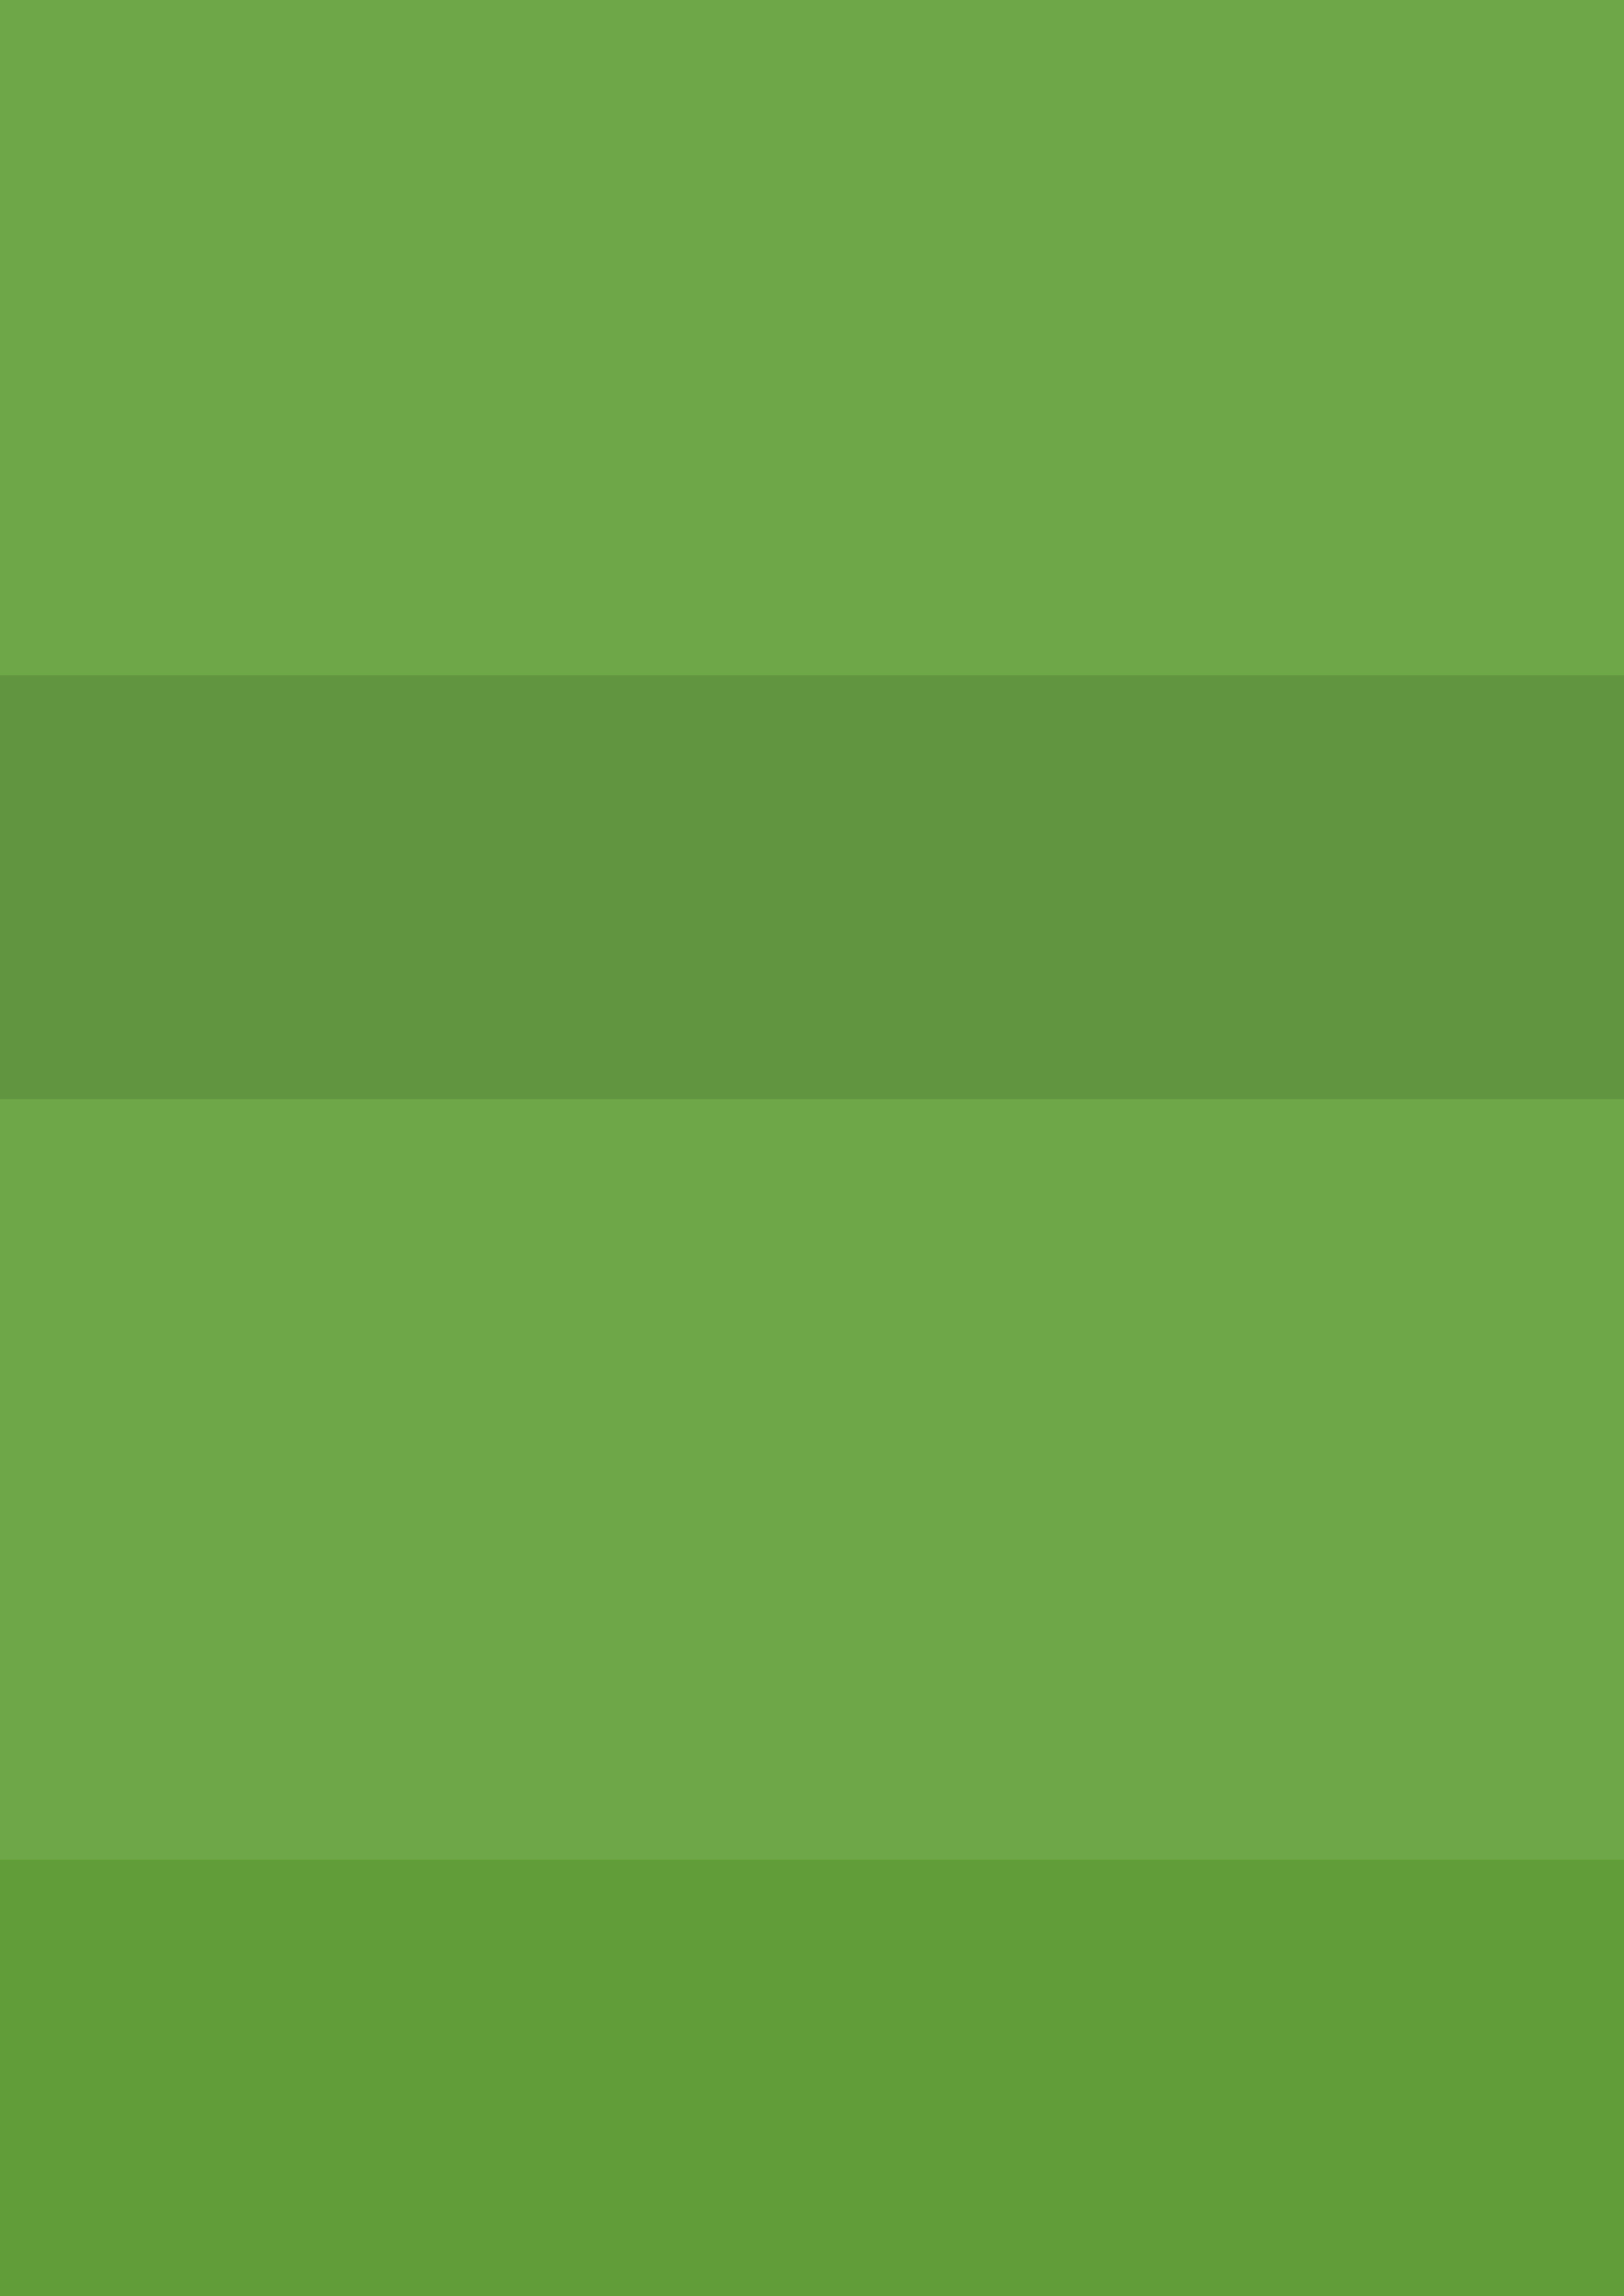
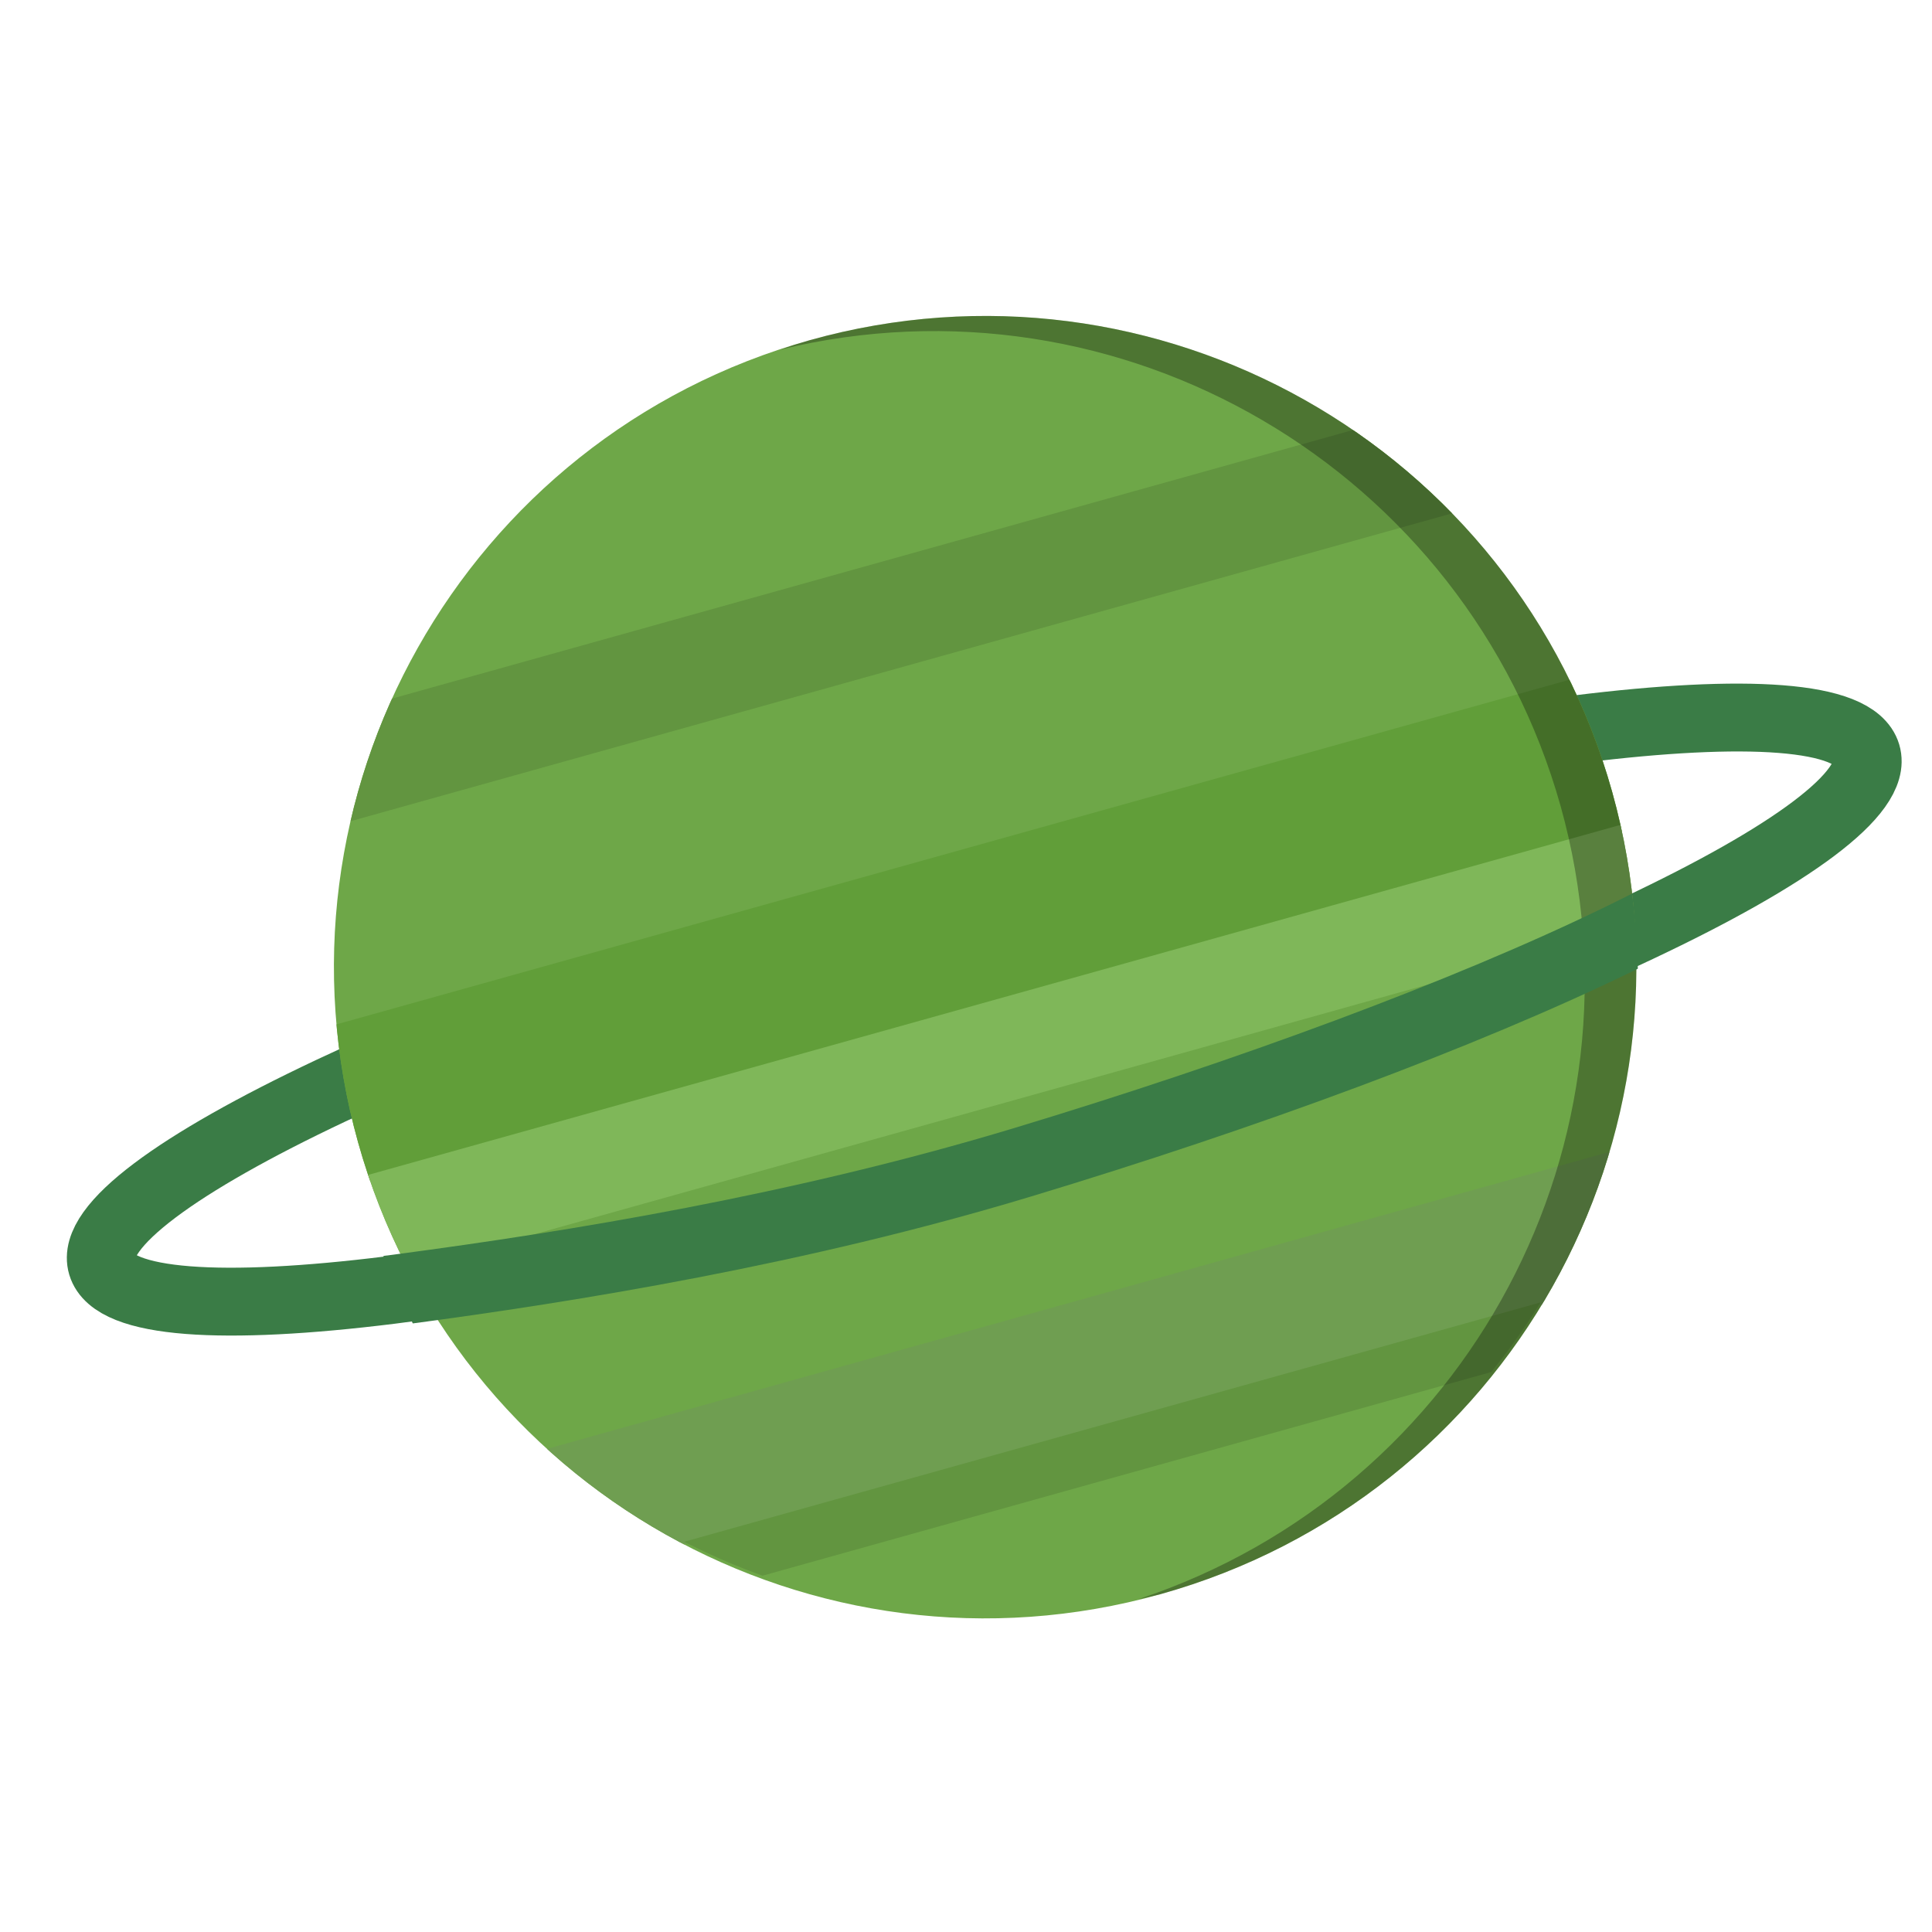
- <svg xmlns="http://www.w3.org/2000/svg" width="210mm" height="297mm" viewBox="0 0 744.094 1052.362" id="svg2" version="1.1">
+ <svg xmlns="http://www.w3.org/2000/svg" width="1000" height="1000" viewBox="0 0 1000 1000" id="svg2" version="1.1">
  <defs id="defs4">
    <clipPath clipPathUnits="userSpaceOnUse" id="clipPath4148">
      <circle r="1182.857" cy="1069.505" cx="382.857" id="circle4150" style="opacity:1;fill:#62af41;fill-opacity:1;stroke:none;stroke-width:1;stroke-miterlimit:4;stroke-dasharray:none;stroke-dashoffset:0;stroke-opacity:1" />
    </clipPath>
    <clipPath clipPathUnits="userSpaceOnUse" id="clipPath4154">
      <circle r="1182.857" cy="1069.505" cx="382.857" id="circle4156" style="opacity:1;fill:#62af41;fill-opacity:1;stroke:none;stroke-width:1;stroke-miterlimit:4;stroke-dasharray:none;stroke-dashoffset:0;stroke-opacity:1" />
-     </clipPath>
-     <clipPath clipPathUnits="userSpaceOnUse" id="clipPath4160">
-       <circle r="1182.857" cy="1069.505" cx="382.857" id="circle4162" style="opacity:1;fill:#62af41;fill-opacity:1;stroke:none;stroke-width:1;stroke-miterlimit:4;stroke-dasharray:none;stroke-dashoffset:0;stroke-opacity:1" />
    </clipPath>
    <clipPath clipPathUnits="userSpaceOnUse" id="clipPath4166">
      <circle r="1182.857" cy="1069.505" cx="382.857" id="circle4168" style="opacity:1;fill:#62af41;fill-opacity:1;stroke:none;stroke-width:1;stroke-miterlimit:4;stroke-dasharray:none;stroke-dashoffset:0;stroke-opacity:1" />
    </clipPath>
    <clipPath clipPathUnits="userSpaceOnUse" id="clipPath4174">
      <circle r="1182.857" cy="1069.505" cx="382.857" id="circle4176" style="opacity:1;fill:#6ea748;fill-opacity:1;stroke:none;stroke-width:1;stroke-miterlimit:4;stroke-dasharray:none;stroke-dashoffset:0;stroke-opacity:1" />
    </clipPath>
    <clipPath clipPathUnits="userSpaceOnUse" id="clipPath4180">
      <circle r="1095.532" cy="1160.895" cx="401.381" id="circle4182" style="opacity:1;fill:#6ea748;fill-opacity:1;stroke:none;stroke-width:1;stroke-miterlimit:4;stroke-dasharray:none;stroke-dashoffset:0;stroke-opacity:1" />
    </clipPath>
+     <clipPath clipPathUnits="userSpaceOnUse" id="clipPath4231">
+       <circle r="1182.857" cy="1069.505" cx="382.857" id="circle4233" style="opacity:1;fill:#6ea748;fill-opacity:1;stroke:none;stroke-width:1;stroke-miterlimit:4;stroke-dasharray:none;stroke-dashoffset:0;stroke-opacity:1" />
+     </clipPath>
  </defs>
-   <g id="layer1">
-     <circle style="opacity:1;fill:#6ea748;fill-opacity:1;stroke:none;stroke-width:1;stroke-miterlimit:4;stroke-dasharray:none;stroke-dashoffset:0;stroke-opacity:1" id="path4136" cx="382.857" cy="1069.505" r="1182.857" />
-     <rect style="opacity:1;fill:#629540;fill-opacity:1;stroke:none;stroke-width:1;stroke-miterlimit:4;stroke-dasharray:none;stroke-dashoffset:0;stroke-opacity:1" id="rect4138" width="2731.428" height="194.286" x="-954.286" y="309.505" ry="97.143" clip-path="url(#clipPath4148)" />
-     <rect style="opacity:1;fill:#619e39;fill-opacity:1;stroke:none;stroke-width:1;stroke-miterlimit:4;stroke-dasharray:none;stroke-dashoffset:0;stroke-opacity:1" id="rect4140" width="2902.857" height="291.429" x="-1085.714" y="852.362" ry="145.714" clip-path="url(#clipPath4154)" />
-     <rect style="opacity:1;fill:#7fb759;fill-opacity:1;stroke:none;stroke-width:1;stroke-miterlimit:4;stroke-dasharray:none;stroke-dashoffset:0;stroke-opacity:1" id="rect4142" width="2777.143" height="171.429" x="-1005.714" y="1218.076" ry="85.714" clip-path="url(#clipPath4180)" transform="matrix(1.07971,0,0,1.07971,-50.5176,-183.9254)" />
-     <rect style="opacity:1;fill:#6f9e51;fill-opacity:1;stroke:none;stroke-width:1;stroke-miterlimit:4;stroke-dasharray:none;stroke-dashoffset:0;stroke-opacity:1" id="rect4144" width="2388.572" height="234.286" x="-748.571" y="1698.076" ry="85.714" clip-path="url(#clipPath4166)" />
-     <rect style="opacity:1;fill:#629540;fill-opacity:1;stroke:none;stroke-width:1;stroke-miterlimit:4;stroke-dasharray:none;stroke-dashoffset:0;stroke-opacity:1" id="rect4170" width="2291.428" height="97.143" x="-754.286" y="1938.076" ry="48.571" clip-path="url(#clipPath4174)" transform="matrix(1.006172,0,0,1.006172,-2.098908,-22.36263)" />
-     <path style="opacity:1;fill:#000000;fill-opacity:0.304;stroke:none;stroke-width:1;stroke-miterlimit:4;stroke-dasharray:none;stroke-dashoffset:0;stroke-opacity:1" clip-path="none" d="M 382.857 -113.352 A 1182.857 1182.857 0 0 0 325.975 -111.338 A 1182.857 1182.857 0 0 1 1468.572 1069.506 A 1182.857 1182.857 0 0 1 342.598 2250.348 A 1182.857 1182.857 0 0 0 382.857 2252.361 A 1182.857 1182.857 0 0 0 1565.715 1069.506 A 1182.857 1182.857 0 0 0 382.857 -113.352 z " id="circle4188" />
+   <g id="layer1" transform="translate(0,-52.36216)">
+     <ellipse style="fill:none;fill-opacity:1;stroke:#3a7c46;stroke-width:35.217;stroke-linecap:butt;stroke-miterlimit:4;stroke-dasharray:none;stroke-opacity:1" id="path4158" cx="322.251" cy="694.081" rx="475.461" ry="76.117" transform="matrix(0.9604466,-0.2784643,0.2880595,0.9576125,0,0)" />
+     <circle style="opacity:1;fill:#6ea748;fill-opacity:1;stroke:none;stroke-width:1;stroke-miterlimit:4;stroke-dasharray:none;stroke-dashoffset:0;stroke-opacity:1" id="path4136" cx="342.232" cy="669.818" r="336.988" transform="matrix(0.9630884,-0.2691854,0.2691854,0.9630884,0,0)" />
+     <rect style="opacity:1;fill:#629540;fill-opacity:1;stroke:none;stroke-width:1;stroke-miterlimit:4;stroke-dasharray:none;stroke-dashoffset:0;stroke-opacity:1" id="rect4138" width="2731.428" height="194.286" x="-954.286" y="309.505" ry="97.143" clip-path="url(#clipPath4148)" transform="matrix(0.2743773,-0.07668908,0.07668908,0.2743773,322.8381,288.8827)" />
+     <rect style="opacity:1;fill:#619e39;fill-opacity:1;stroke:none;stroke-width:1;stroke-miterlimit:4;stroke-dasharray:none;stroke-dashoffset:0;stroke-opacity:1" id="rect4140" width="2902.857" height="291.429" x="-1085.714" y="852.362" ry="145.714" clip-path="url(#clipPath4154)" transform="matrix(0.2743773,-0.07668908,0.07668908,0.2743773,322.8381,288.8827)" />
+     <rect style="opacity:1;fill:#7fb759;fill-opacity:1;stroke:none;stroke-width:1;stroke-miterlimit:4;stroke-dasharray:none;stroke-dashoffset:0;stroke-opacity:1" id="rect4142" width="2777.143" height="171.429" x="-1005.714" y="1218.076" ry="85.714" clip-path="url(#clipPath4180)" transform="matrix(0.2962479,-0.08280198,0.08280198,0.2962479,294.8722,242.2919)" />
+     <rect style="opacity:1;fill:#6f9e51;fill-opacity:1;stroke:none;stroke-width:1;stroke-miterlimit:4;stroke-dasharray:none;stroke-dashoffset:0;stroke-opacity:1" id="rect4144" width="2388.572" height="234.286" x="-748.571" y="1698.076" ry="85.714" clip-path="url(#clipPath4166)" transform="matrix(0.2743773,-0.07668908,0.07668908,0.2743773,322.8381,288.8827)" />
+     <rect style="opacity:1;fill:#629540;fill-opacity:1;stroke:none;stroke-width:1;stroke-miterlimit:4;stroke-dasharray:none;stroke-dashoffset:0;stroke-opacity:1" id="rect4170" width="2291.428" height="97.143" x="-754.286" y="1938.076" ry="48.571" clip-path="url(#clipPath4174)" transform="matrix(0.2760707,-0.07716239,0.07716239,0.2760707,320.5473,282.9079)" />
+     <path style="opacity:1;fill:#000000;fill-opacity:0.304;stroke:none;stroke-width:1;stroke-miterlimit:4;stroke-dasharray:none;stroke-dashoffset:0;stroke-opacity:1" clip-path="none" d="m 419.193,228.421 a 336.988,336.988 0 0 0 -15.453,4.915 336.988,336.988 0 0 1 404.061,236.372 336.988,336.988 0 0 1 -218.384,410.346 336.988,336.988 0 0 0 11.201,-2.535 A 336.988,336.988 0 0 0 834.454,462.258 336.988,336.988 0 0 0 419.193,228.421 Z" id="circle4188" />
+     <path style="fill:none;fill-opacity:1;stroke:#3a7c46;stroke-width:118.865;stroke-linecap:butt;stroke-miterlimit:4;stroke-dasharray:none;stroke-opacity:1" clip-path="url(#clipPath4231)" d="m 2033.693,1115.234 c -31.437,68.701 -211.107,136.077 -519.994,182.939 -308.886,46.862 -724.156,69.748 -1145.551,69.748 -421.404,0 -833.903,-51.27 -1142.792,-98.134 -308.888,-46.864 -491.333,-85.859 -522.757,-154.562" id="ellipse4162" transform="matrix(0.2746225,-0.08301454,0.0767576,0.2970085,323.2955,278.2017)" />
  </g>
</svg>
